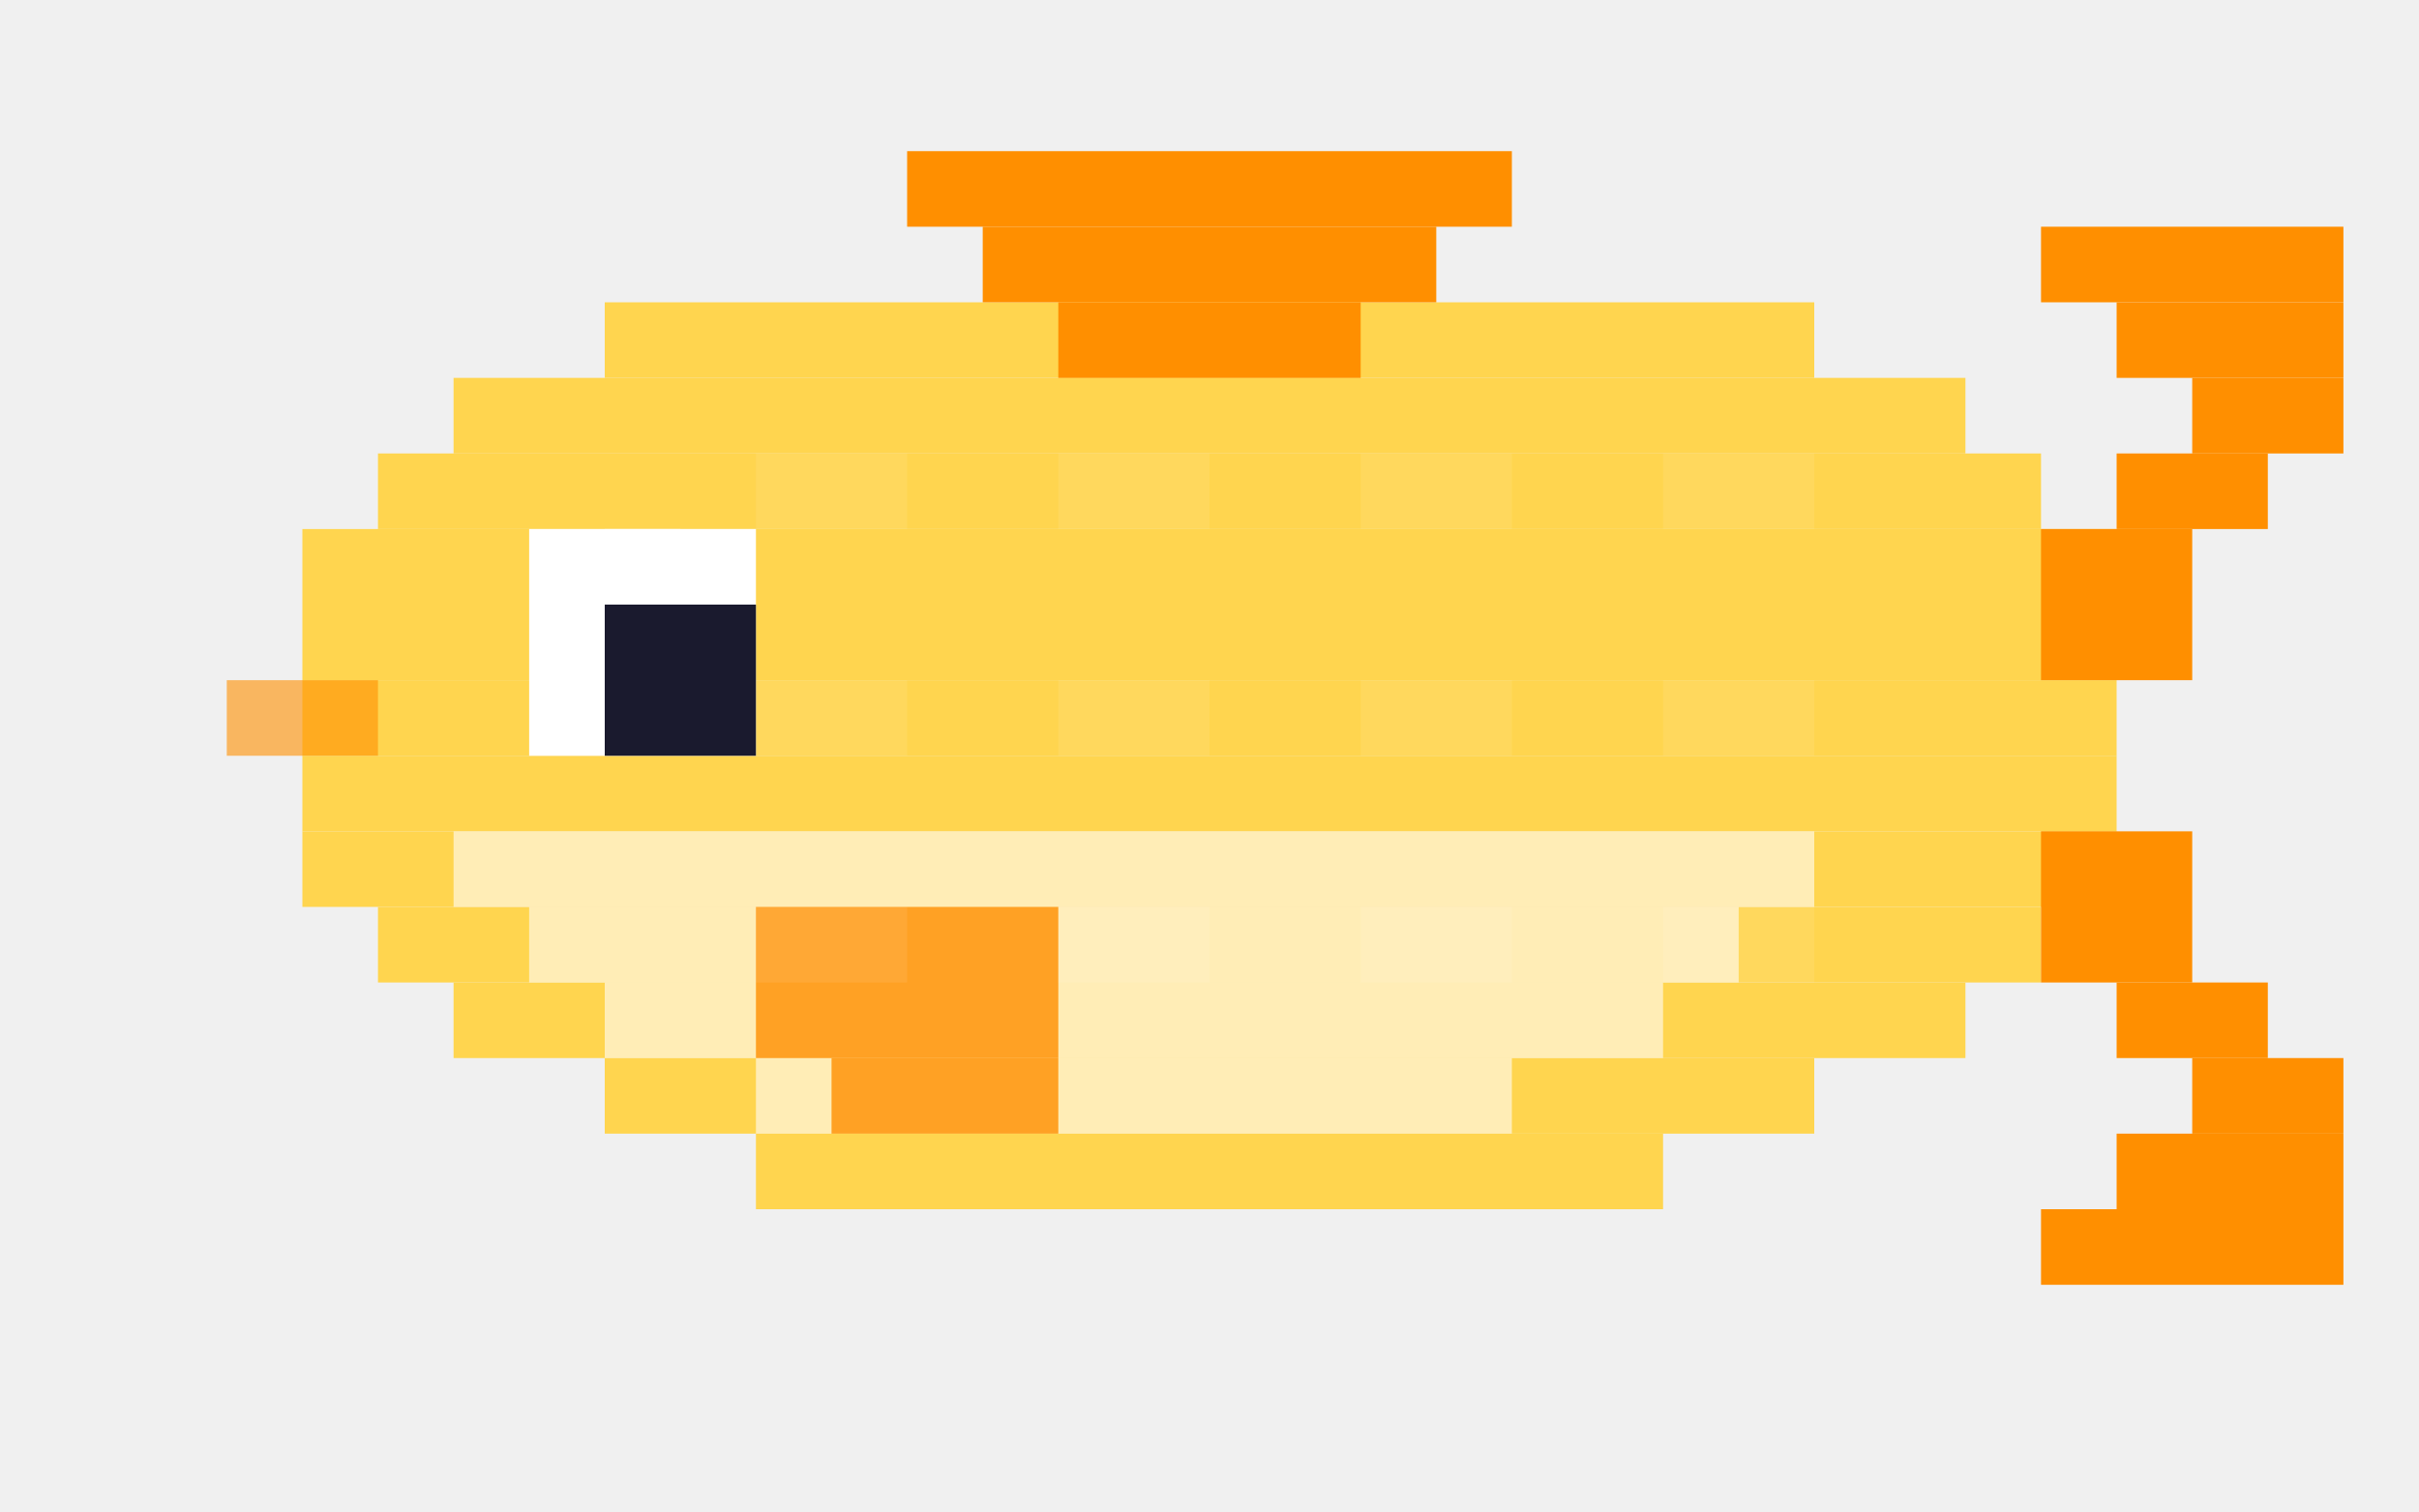
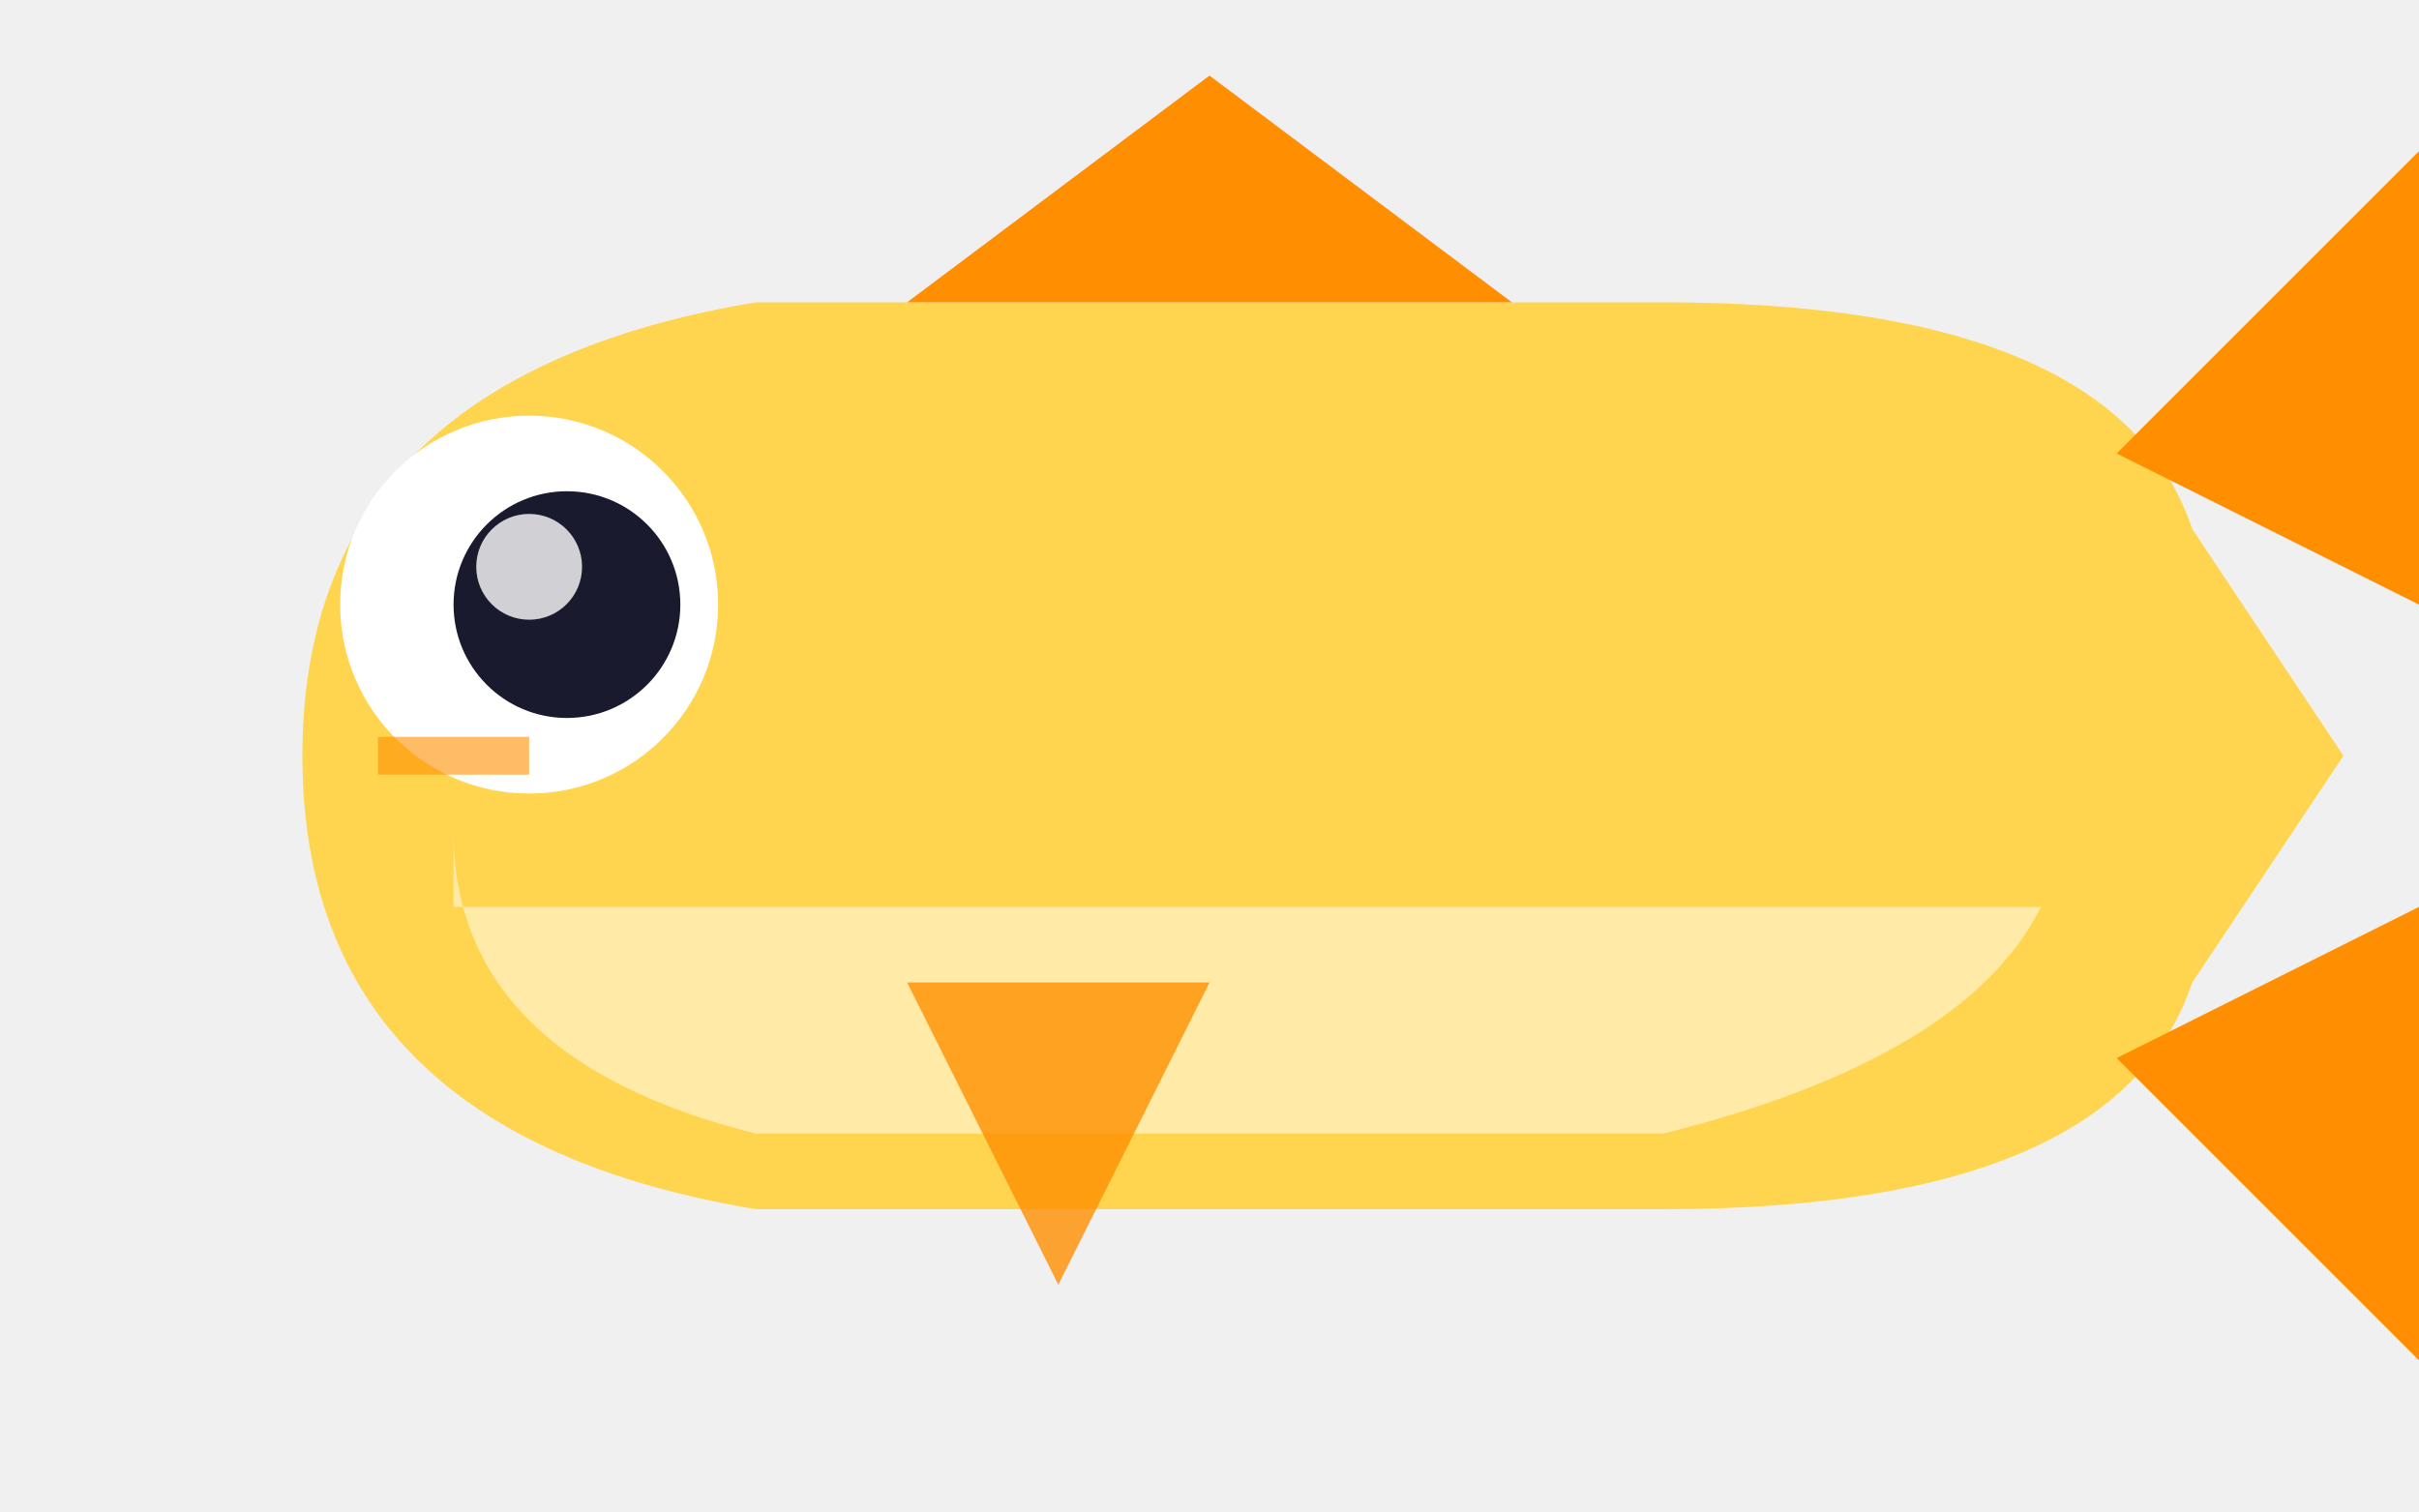
- <svg xmlns="http://www.w3.org/2000/svg" viewBox="0 0 32 20" width="64" height="40" style="image-rendering:pixelated">
-   <rect x="8" y="4" width="16" height="1" fill="#FFD54F" />
-   <rect x="6" y="5" width="20" height="1" fill="#FFD54F" />
-   <rect x="5" y="6" width="22" height="1" fill="#FFD54F" />
-   <rect x="4" y="7" width="24" height="1" fill="#FFD54F" />
-   <rect x="4" y="8" width="24" height="1" fill="#FFD54F" />
-   <rect x="4" y="9" width="24" height="1" fill="#FFD54F" />
-   <rect x="4" y="10" width="24" height="1" fill="#FFD54F" />
-   <rect x="4" y="11" width="24" height="1" fill="#FFD54F" />
-   <rect x="5" y="12" width="22" height="1" fill="#FFD54F" />
-   <rect x="6" y="13" width="20" height="1" fill="#FFD54F" />
-   <rect x="8" y="14" width="16" height="1" fill="#FFD54F" />
-   <rect x="10" y="15" width="12" height="1" fill="#FFD54F" />
-   <rect x="6" y="11" width="18" height="1" fill="#FFF8E1" opacity="0.7" />
-   <rect x="7" y="12" width="16" height="1" fill="#FFF8E1" opacity="0.7" />
-   <rect x="8" y="13" width="14" height="1" fill="#FFF8E1" opacity="0.7" />
-   <rect x="10" y="14" width="10" height="1" fill="#FFF8E1" opacity="0.7" />
-   <rect x="27" y="3" width="4" height="1" fill="#FF8F00" />
-   <rect x="28" y="4" width="3" height="1" fill="#FF8F00" />
-   <rect x="29" y="5" width="2" height="1" fill="#FF8F00" />
-   <rect x="28" y="6" width="2" height="1" fill="#FF8F00" />
-   <rect x="27" y="7" width="2" height="2" fill="#FF8F00" />
-   <rect x="27" y="11" width="2" height="2" fill="#FF8F00" />
-   <rect x="28" y="13" width="2" height="1" fill="#FF8F00" />
-   <rect x="29" y="14" width="2" height="1" fill="#FF8F00" />
-   <rect x="28" y="15" width="3" height="1" fill="#FF8F00" />
-   <rect x="27" y="16" width="4" height="1" fill="#FF8F00" />
-   <rect x="12" y="2" width="8" height="1" fill="#FF8F00" />
-   <rect x="13" y="3" width="6" height="1" fill="#FF8F00" />
-   <rect x="14" y="4" width="4" height="1" fill="#FF8F00" />
-   <rect x="10" y="12" width="4" height="2" fill="#FF8F00" opacity="0.8" />
-   <rect x="11" y="14" width="3" height="1" fill="#FF8F00" opacity="0.8" />
-   <rect x="7" y="7" width="3" height="3" fill="white" />
-   <rect x="8" y="8" width="2" height="2" fill="#1a1a2e" />
-   <rect x="8" y="7" width="1" height="1" fill="white" opacity="0.8" />
-   <rect x="3" y="9" width="2" height="1" fill="#FF8F00" opacity="0.6" />
-   <rect x="10" y="6" width="2" height="1" fill="white" opacity="0.08" />
-   <rect x="14" y="6" width="2" height="1" fill="white" opacity="0.08" />
-   <rect x="18" y="6" width="2" height="1" fill="white" opacity="0.08" />
-   <rect x="22" y="6" width="2" height="1" fill="white" opacity="0.08" />
-   <rect x="10" y="9" width="2" height="1" fill="white" opacity="0.08" />
-   <rect x="14" y="9" width="2" height="1" fill="white" opacity="0.08" />
-   <rect x="18" y="9" width="2" height="1" fill="white" opacity="0.08" />
-   <rect x="22" y="9" width="2" height="1" fill="white" opacity="0.08" />
-   <rect x="10" y="12" width="2" height="1" fill="white" opacity="0.08" />
-   <rect x="14" y="12" width="2" height="1" fill="white" opacity="0.08" />
-   <rect x="18" y="12" width="2" height="1" fill="white" opacity="0.08" />
-   <rect x="22" y="12" width="2" height="1" fill="white" opacity="0.08" />
+ <svg xmlns="http://www.w3.org/2000/svg" viewBox="0 0 32 20" width="64" height="40">
+   <path d="M4,10 Q4,5 10,4 L22,4 Q28,4 29,7 L31,10 L29,13 Q28,16 22,16 L10,16 Q4,15 4,10 Z" fill="#FFD54F" />
+   <path d="M6,11 Q6,14 10,15 L22,15 Q26,14 27,12 L6,12 Z" fill="#FFF8E1" opacity="0.6" />
+   <path d="M28,6 L32,2 L32,8 Z" fill="#FF8F00" />
+   <path d="M28,14 L32,18 L32,12 Z" fill="#FF8F00" />
+   <path d="M12,4 L16,1 L20,4 Z" fill="#FF8F00" />
+   <path d="M12,13 L14,17 L16,13 Z" fill="#FF8F00" opacity="0.8" />
+   <circle cx="7" cy="8" r="2.5" fill="white" />
+   <circle cx="7.5" cy="8" r="1.5" fill="#1a1a2e" />
+   <circle cx="7" cy="7.5" r="0.7" fill="white" opacity="0.8" />
+   <line x1="5" y1="10" x2="7" y2="10" stroke="#FF8F00" stroke-width="0.5" opacity="0.6" />
</svg>
